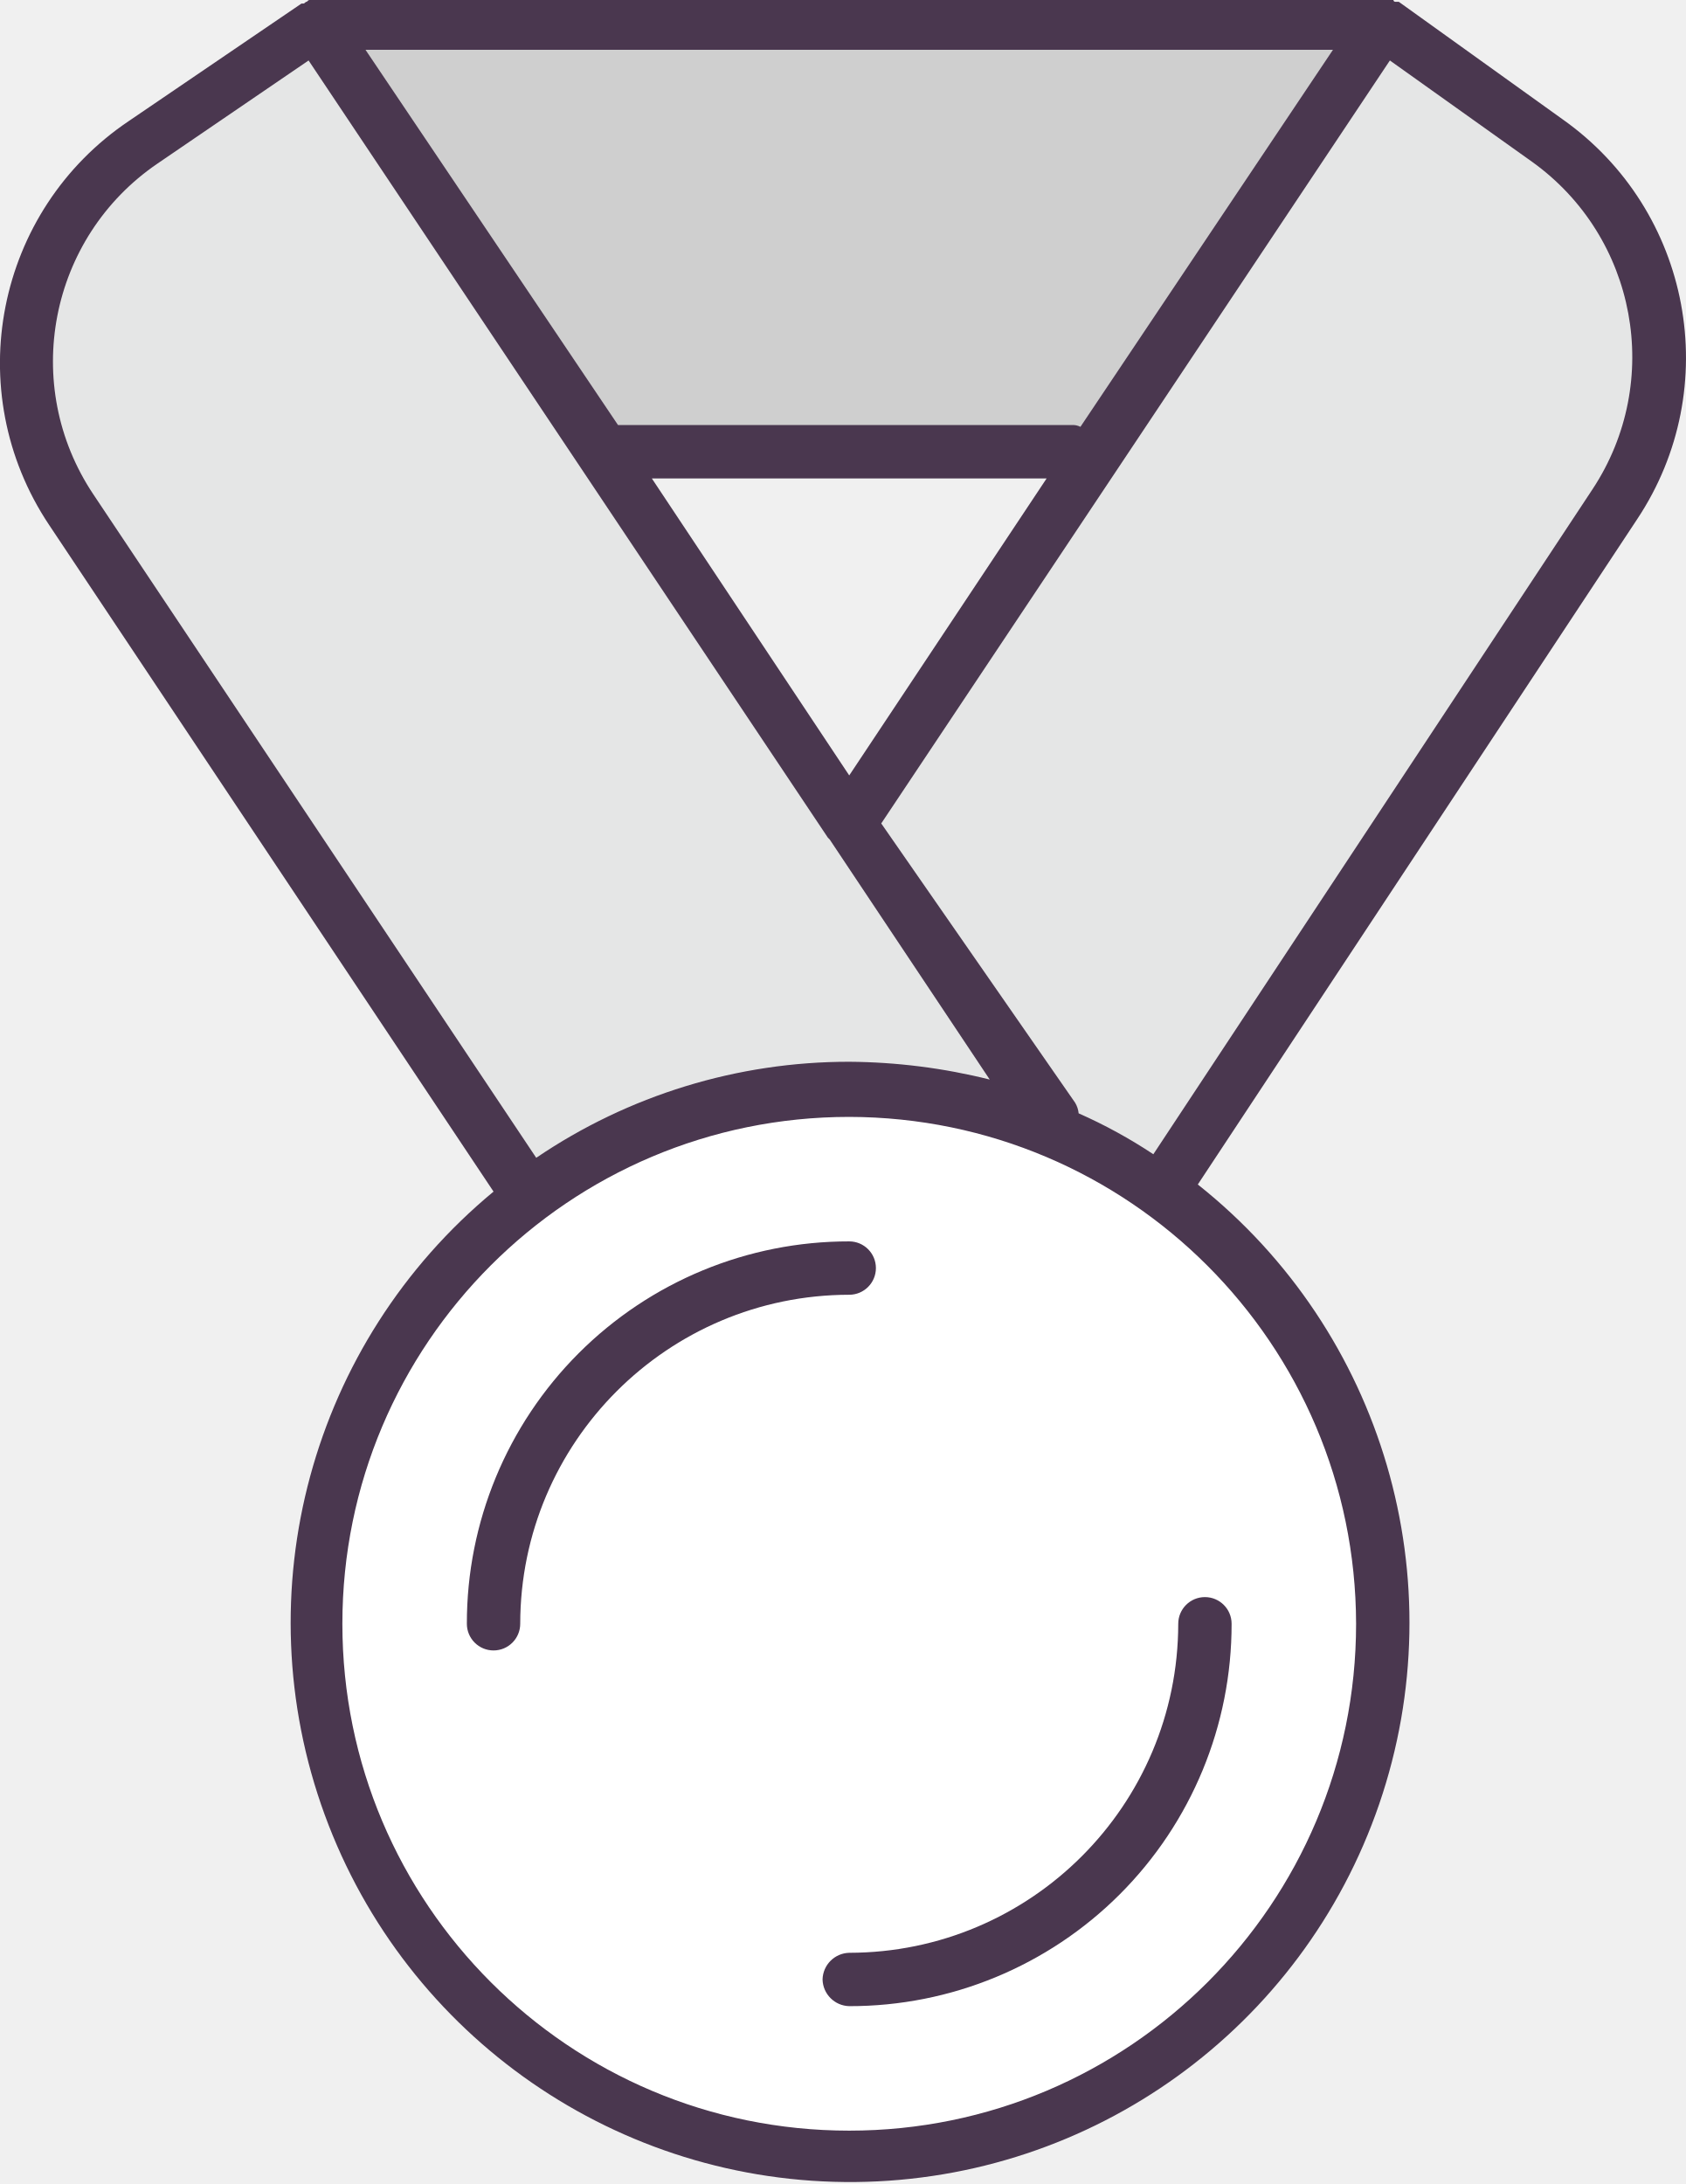
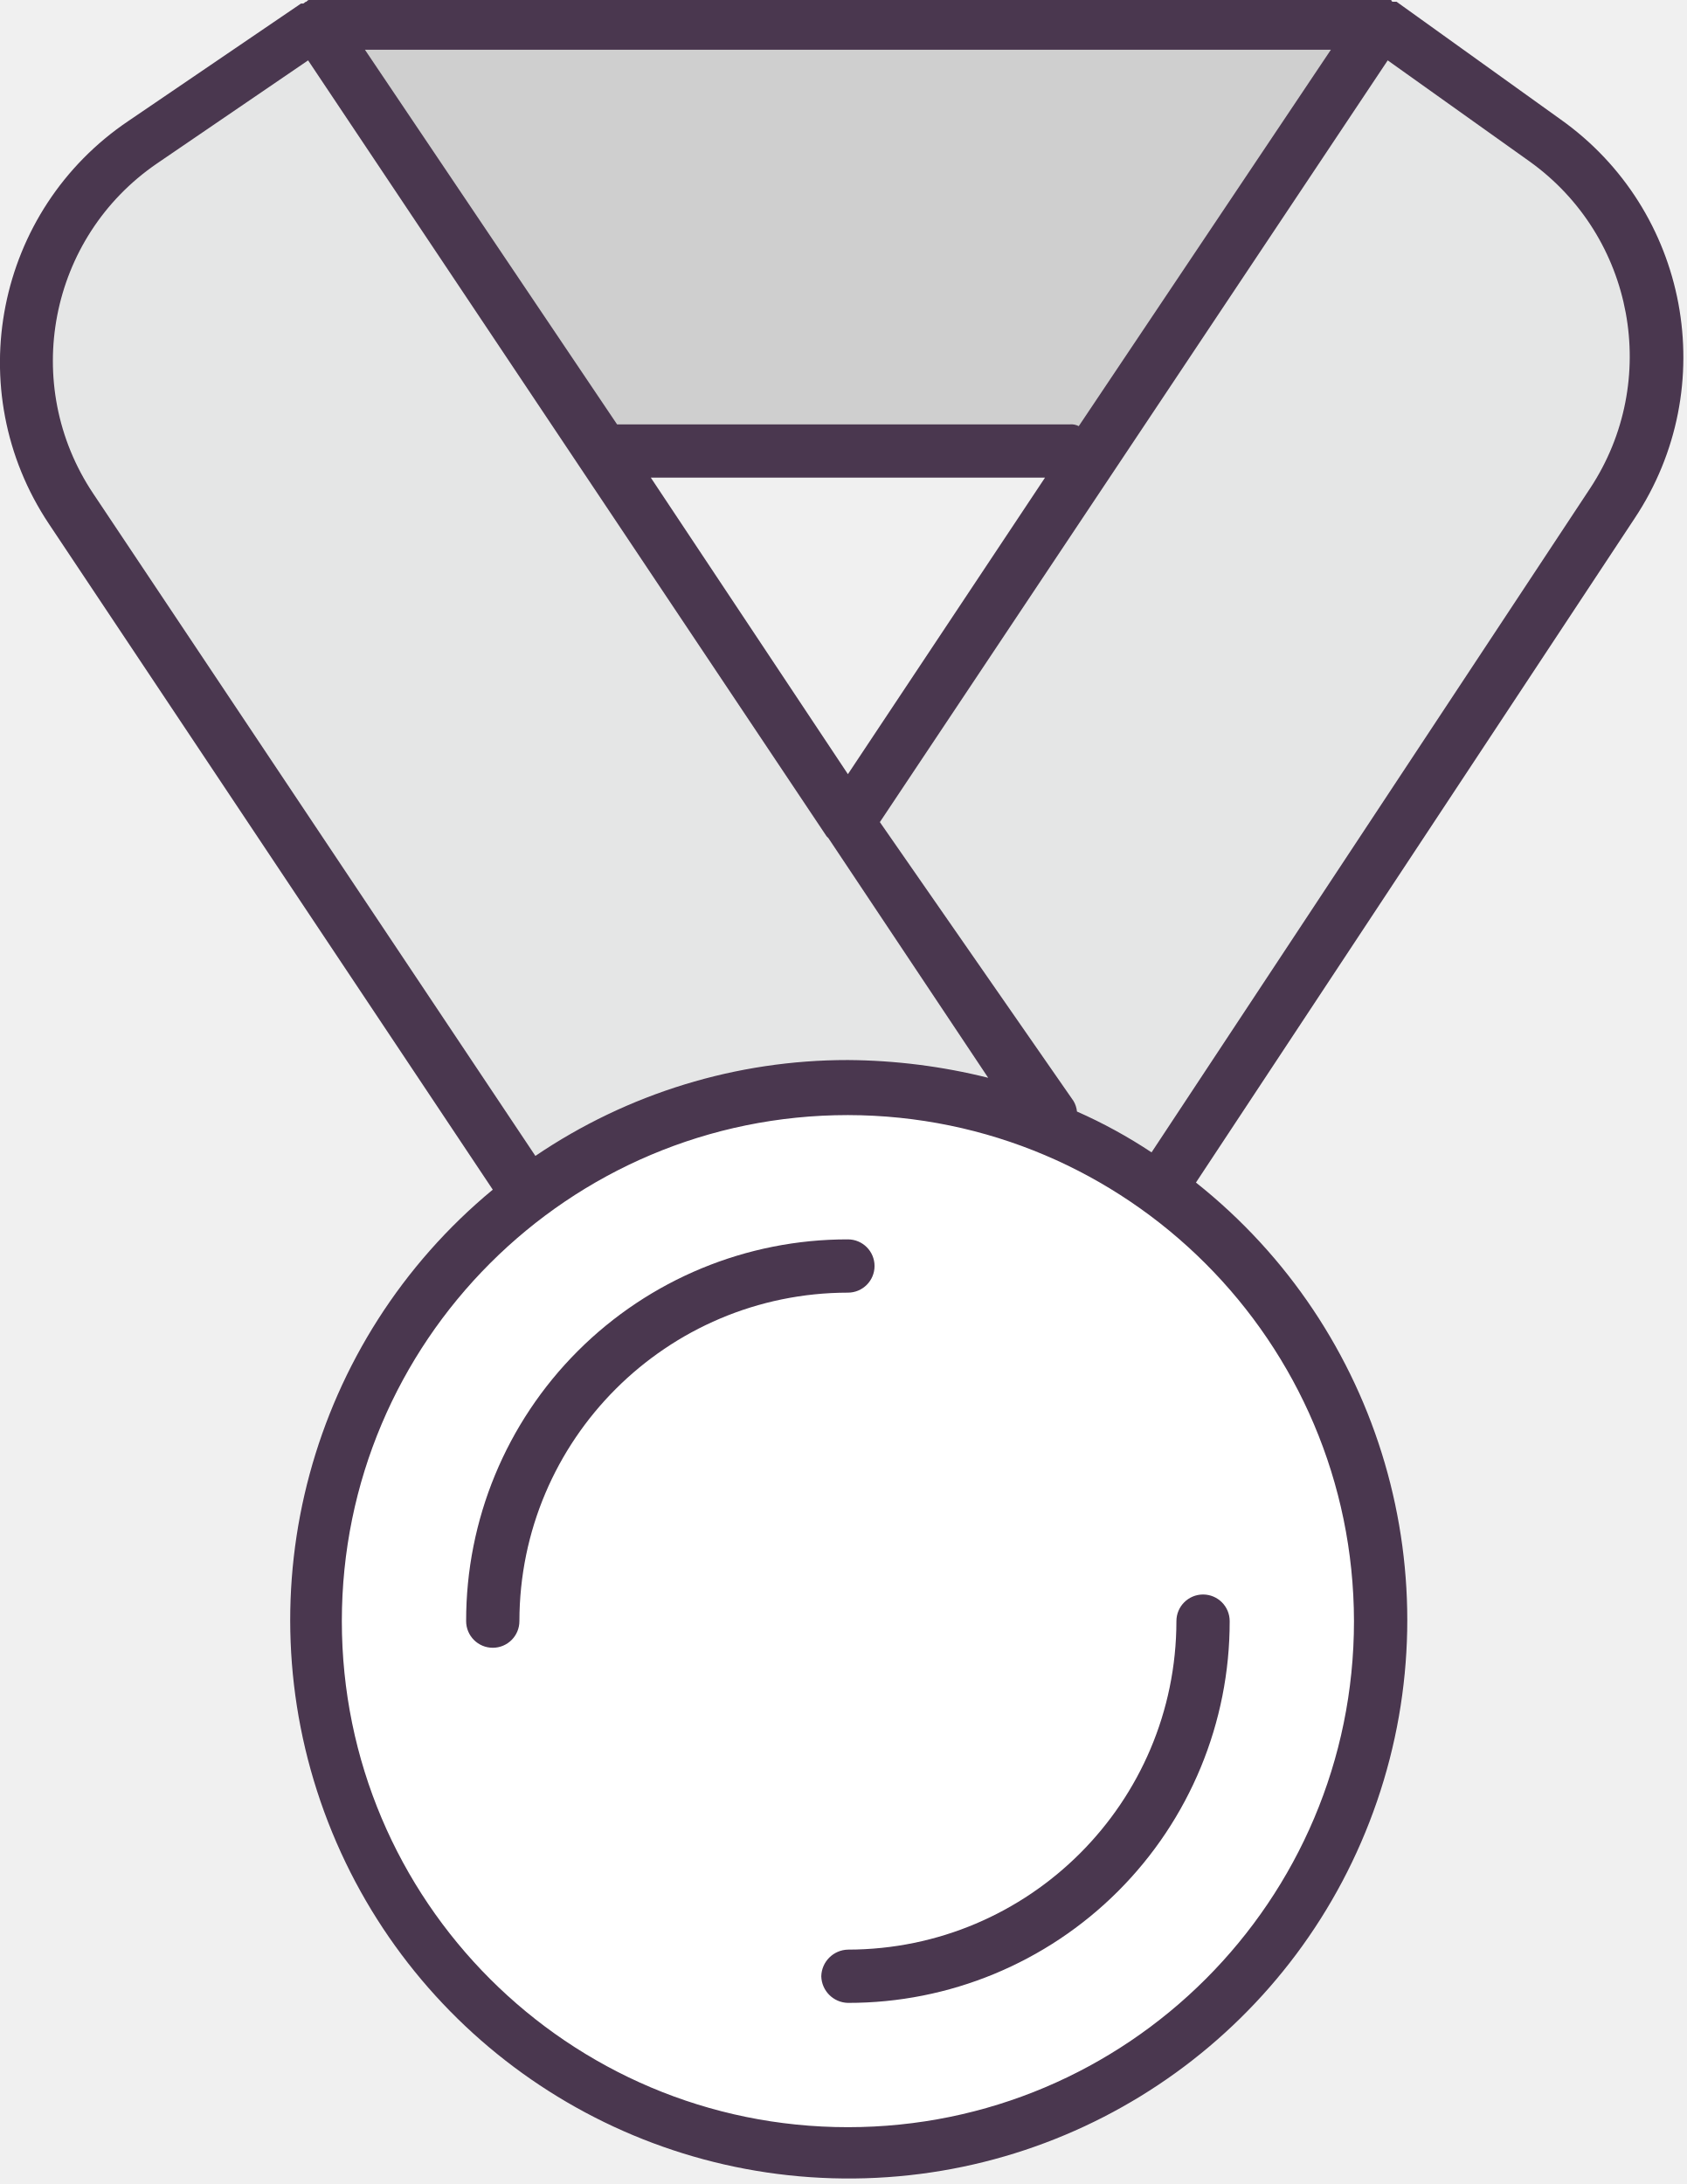
- <svg xmlns="http://www.w3.org/2000/svg" viewBox="0 0 94.801 122.8" width="40">
-   <path d="M34,4l-9.7,6.6a14.938,14.938,0,0,0-4,20.7L46,70l29.5-4.5Z" transform="translate(-16.24885 -2.7)" style="fill:#e5e6e6" />
-   <path d="M94.2,4l9.7,6.6a14.938,14.938,0,0,1,4,20.7L82.2,70,52.7,65.5Z" transform="translate(-16.24885 -2.7)" style="fill:#e5e6e6" />
-   <polygon points="17.751 1.3 77.751 1.3 61.651 25.4 34.051 25.4 17.751 1.3" style="fill:#e5e6e6" />
-   <polygon points="17.751 1.3 77.751 1.3 61.651 25.4 34.051 25.4 17.751 1.3" style="opacity:0.1;isolation:isolate" />
-   <circle cx="47.751" cy="91.3" r="30" style="fill:#fff" />
-   <path d="M104.1,9.4,94.9,2.8h-.2a.098.098,0,0,1-.1-.1H33.7c-.1,0-.1,0-.2.1h0c-.1,0-.1.1-.2.1h-.1L23.5,9.5A16.394,16.394,0,0,0,19,32.2L44,69.7a31.453,31.453,0,1,0,39.6-.4l24.7-37.4A16.411,16.411,0,0,0,104.1,9.4ZM52.9,29.6H75.1L64,46.3ZM77,26.7a.902.902,0,0,0-.5-.1H51L36.8,5.5H91.2ZM21.5,30.5a13.459,13.459,0,0,1,3.6-18.6l8.5-5.8L62.8,49.8h0l.1.1,9,13.5a33.499,33.499,0,0,0-7.9-1,31.295,31.295,0,0,0-17.6,5.4ZM92.5,94A28.5,28.5,0,1,1,64,65.5,28.552,28.552,0,0,1,92.5,94Zm13.3-63.8L81.1,67.6a28.201,28.201,0,0,0-4.2-2.3,1.421,1.421,0,0,0-.2-.6L65.8,49,94.4,6.1l8,5.7A13.502,13.502,0,0,1,105.8,30.2Z" transform="translate(-16.24885 -2.7)" style="fill:#4a374f" />
-   <path d="M42.5,94a1.5,1.5,0,0,0,3,0A18.522,18.522,0,0,1,64,75.5a1.5,1.5,0,0,0,0-3A21.467,21.467,0,0,0,42.5,94Z" transform="translate(-16.24885 -2.7)" style="fill:#4a374f" />
-   <path d="M62.5,114a1.538,1.538,0,0,0,1.5,1.5A21.467,21.467,0,0,0,85.5,94a1.5,1.5,0,0,0-3,0A18.522,18.522,0,0,1,64,112.5,1.538,1.538,0,0,0,62.5,114Z" transform="translate(-16.24885 -2.7)" style="fill:#4a374f" />
+ <svg xmlns="http://www.w3.org/2000/svg" width="95" height="123" viewBox="0 0 95 123">
+   <g fill="none" fill-rule="evenodd" transform="translate(-1)">
+     <path fill="#E5E6E6" d="M18.751,1.3 L9.051,7.9 C2.246,12.522 0.457,21.776 5.051,28.6 L30.751,67.3 L60.251,62.8 L18.751,1.3 Z" />
+     <path fill="#E5E6E6" d="M78.951,1.3 L88.651,7.9 C95.457,12.522 97.245,21.776 92.651,28.6 L66.951,67.3 L37.451,62.8 L78.951,1.3 Z" />
+     <polygon fill="#E5E6E6" points="18.751 1.3 78.751 1.3 62.651 25.4 35.051 25.4" />
+     <polygon fill="#000" points="18.751 1.3 78.751 1.3 62.651 25.4 35.051 25.4" opacity=".1" />
+     <circle cx="48.751" cy="91.3" r="30" fill="#FFF" />
+     <path fill="#4A374F" fill-rule="nonzero" d="M88.851,6.7 L79.651,0.1 L79.451,0.1 C79.424,0.101 79.399,0.09 79.38,0.071 C79.361,0.052 79.351,0.027 79.351,0 L18.451,0 C18.351,0 18.351,0 18.251,0.1 C18.151,0.1 18.151,0.2 18.051,0.2 L17.951,0.2 L8.251,6.8 C0.755,11.836 -1.257,21.985 3.751,29.5 L28.751,67 C18.486,75.491 14.683,89.528 19.258,102.039 C23.833,114.551 35.794,122.823 49.116,122.689 C62.437,122.554 74.229,114.042 78.55,101.44 C82.872,88.839 78.786,74.882 68.351,66.6 L93.051,29.2 C97.975,21.8 96.113,11.825 88.851,6.7 Z M37.651,26.9 L59.851,26.9 L48.751,43.6 L37.651,26.9 Z M61.751,24 C61.598,23.919 61.424,23.885 61.251,23.9 L35.751,23.9 L21.551,2.8 L75.951,2.8 L61.751,24 Z M6.251,27.8 C2.146,21.662 3.752,13.363 9.851,9.2 L18.351,3.4 L47.551,47.1 L47.651,47.2 L56.651,60.7 C54.067,60.054 51.415,59.718 48.751,59.7 C42.476,59.695 36.344,61.576 31.151,65.1 L6.251,27.8 Z M77.251,91.3 C77.251,107.04 64.491,119.8 48.751,119.8 C33.011,119.8 20.251,107.04 20.251,91.3 C20.251,75.56 33.011,62.8 48.751,62.8 C64.48,62.828 77.223,75.572 77.251,91.3 Z M90.551,27.5 L65.851,64.9 C64.519,64.016 63.114,63.246 61.651,62.6 C61.63,62.388 61.562,62.182 61.451,62 L50.551,46.3 L79.151,3.4 L87.151,9.1 C93.039,13.327 94.54,21.448 90.551,27.5 Z" />
+     <path fill="#4A374F" d="M27.251 91.3C27.251 92.128 27.923 92.8 28.751 92.8 29.58 92.8 30.251 92.128 30.251 91.3 30.263 81.088 38.539 72.812 48.751 72.8 49.58 72.8 50.251 72.128 50.251 71.3 50.251 70.472 49.58 69.8 48.751 69.8 43.046 69.791 37.573 72.054 33.539 76.088 29.505 80.121 27.242 85.595 27.251 91.3zM47.251 111.3C47.271 112.12 47.931 112.78 48.751 112.8 54.456 112.809 59.93 110.546 63.964 106.512 67.998 102.479 70.26 97.005 70.251 91.3 70.251 90.472 69.58 89.8 68.751 89.8 67.923 89.8 67.251 90.472 67.251 91.3 67.239 101.512 58.963 109.788 48.751 109.8 47.931 109.82 47.271 110.48 47.251 111.3z" />
+   </g>
</svg>
